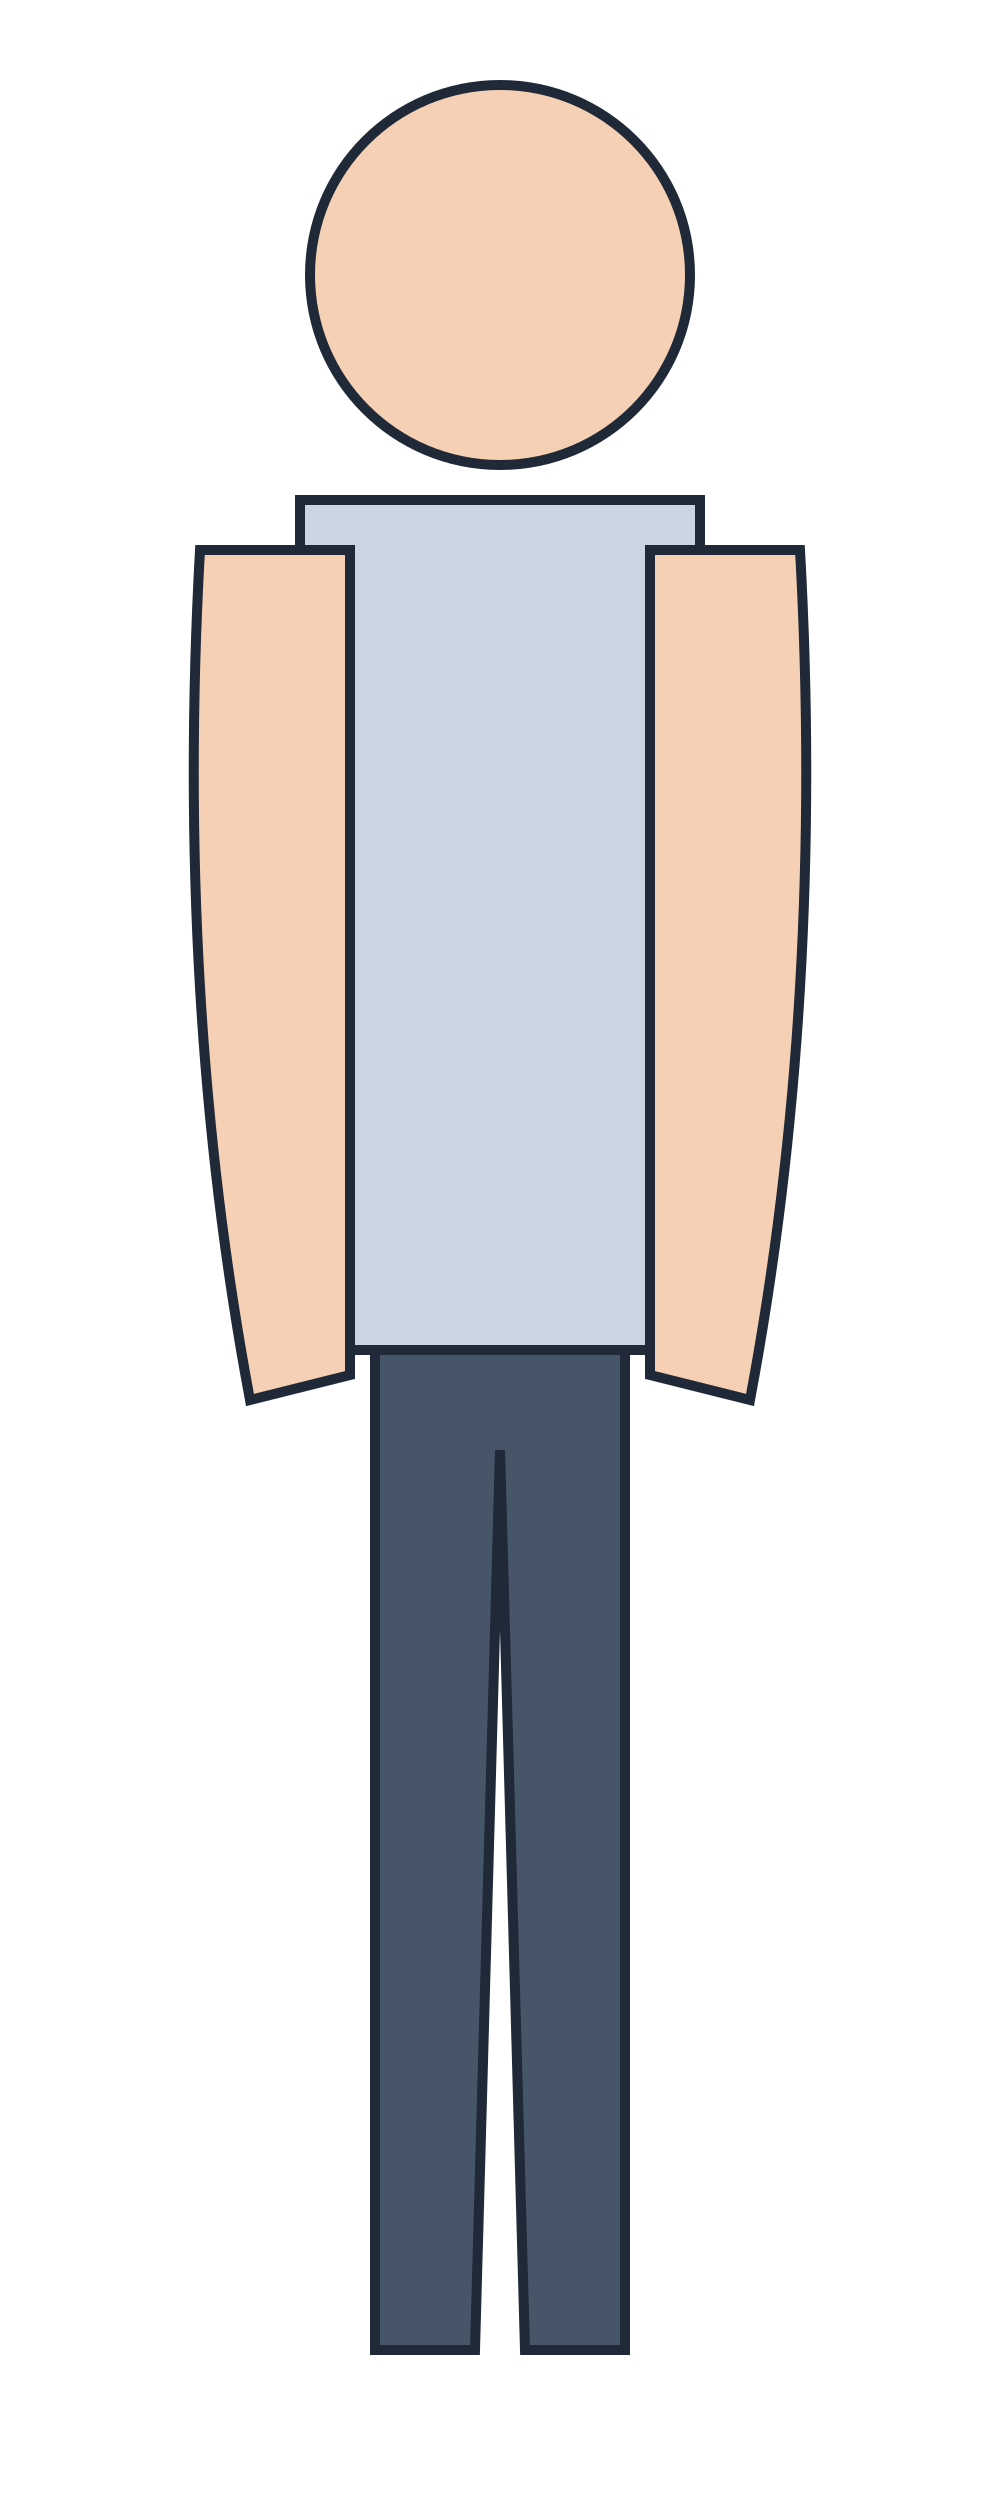
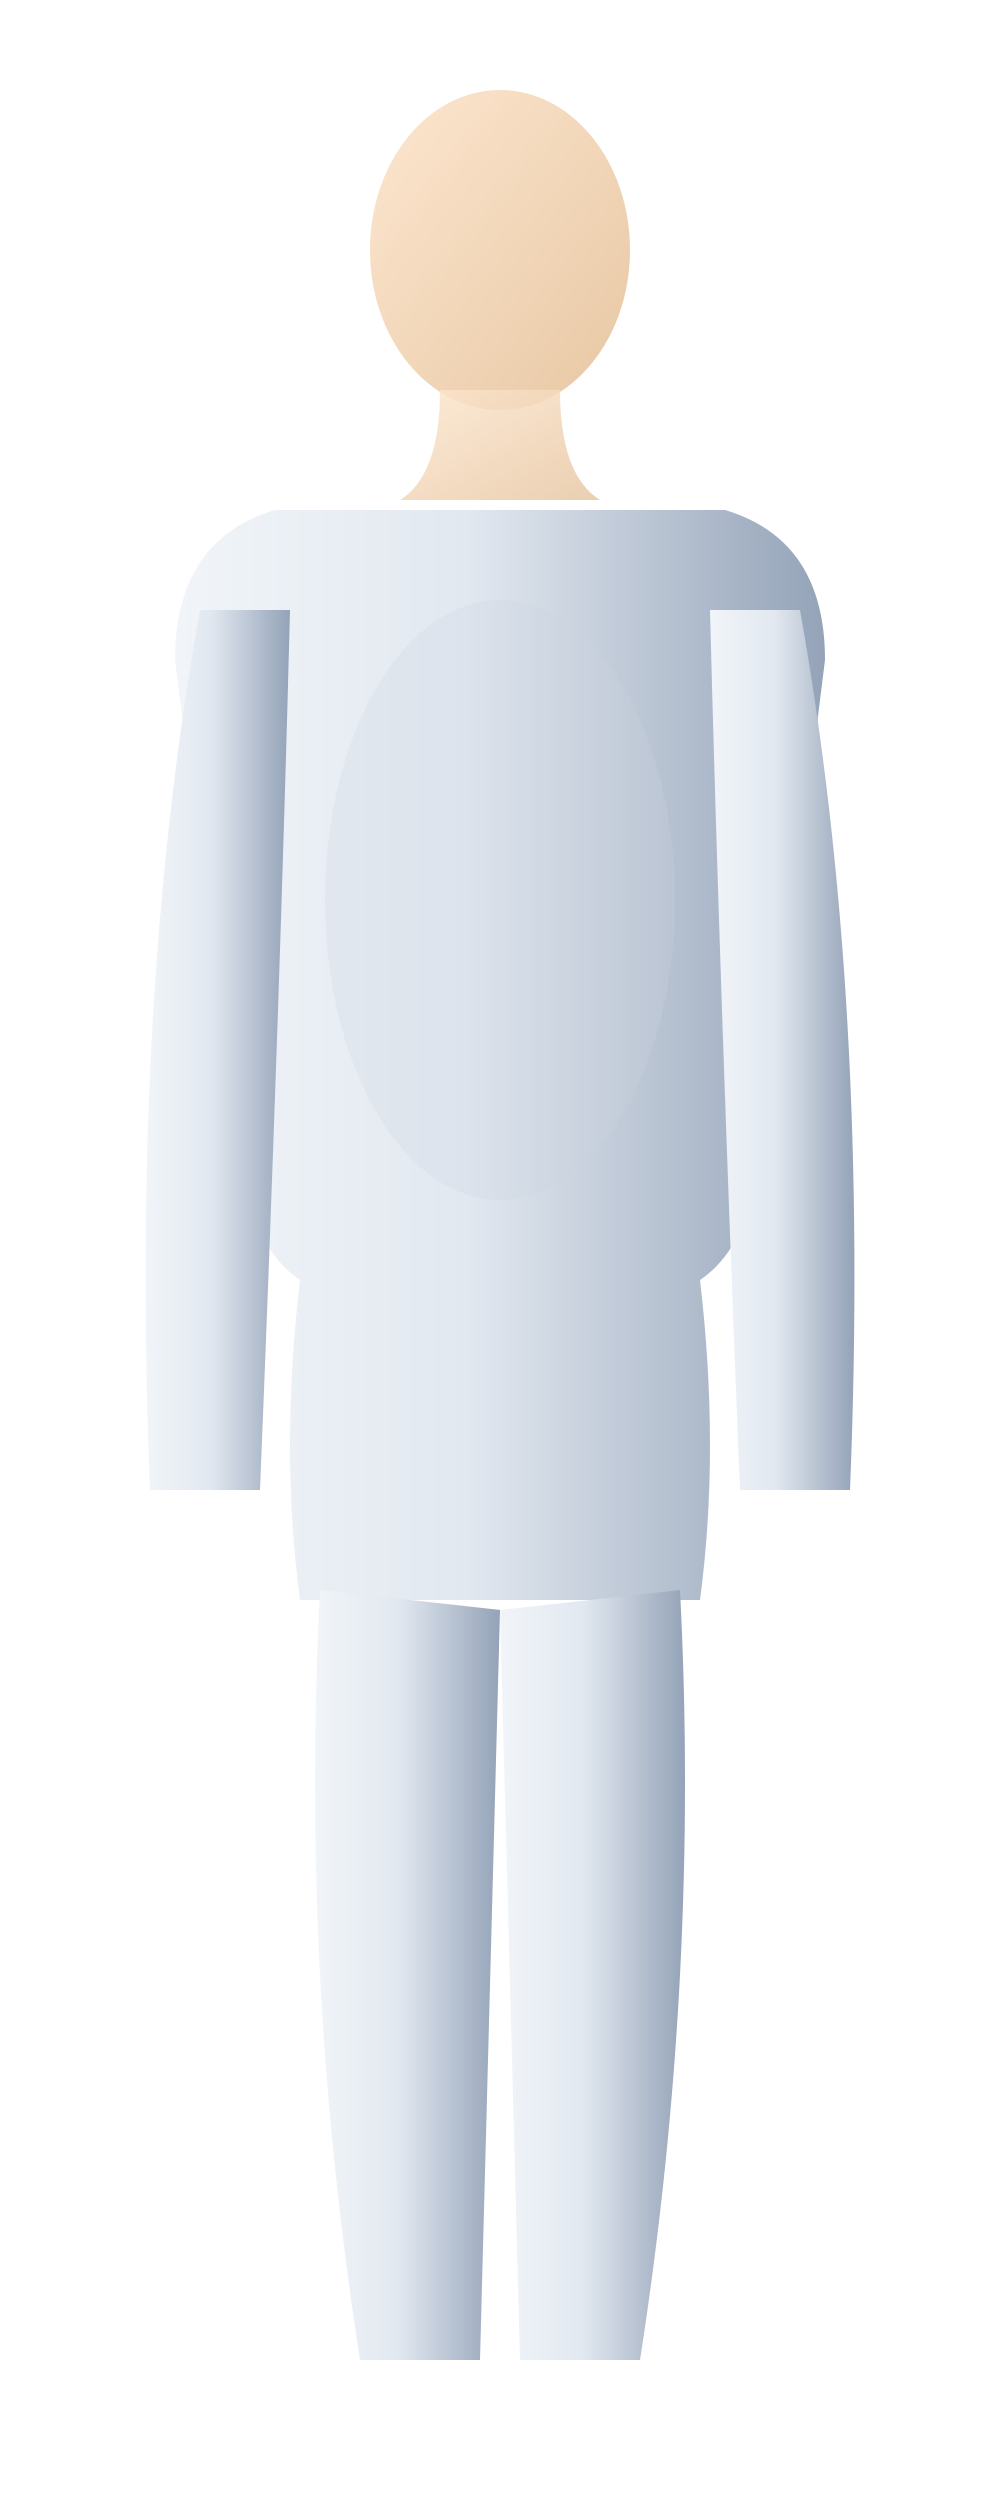
<svg xmlns="http://www.w3.org/2000/svg" viewBox="0 0 200 500" width="200" height="500">
-   <g fill="#f5d0b5" stroke="#1f2937" stroke-width="2">
-     <circle cx="100" cy="55" r="38" />
-     <path d="M60 100 L60 260 Q60 270 70 270 L130 270 Q140 270 140 260 L140 100 Z" fill="#cbd5e1" />
-     <path d="M40 110 Q35 200 50 280 L70 275 L70 110 Z" />
-     <path d="M160 110 Q165 200 150 280 L130 275 L130 110 Z" />
-     <path d="M75 270 L75 470 L95 470 L100 290 L105 470 L125 470 L125 270 Z" fill="#475569" />
-   </g>
+   <defs>
+     <linearGradient id="bodyM" x1="0" y1="0" x2="1" y2="0">
+       <stop offset="0" stop-color="#f1f5f9" />
+       <stop offset="0.45" stop-color="#e2e8f0" />
+       <stop offset="1" stop-color="#94a3b8" />
+     </linearGradient>
+     <linearGradient id="headM" x1="0" y1="0" x2="1" y2="1">
+       <stop offset="0" stop-color="#fde7d0" />
+       <stop offset="1" stop-color="#e7c7a3" />
+     </linearGradient>
+   </defs>
+   <ellipse cx="100" cy="50" rx="26" ry="32" fill="url(#headM)" />
+   <path d="M88 78 Q88 95 80 100 L120 100 Q112 95 112 78 Z" fill="url(#headM)" opacity="0.85" />
+   <path d="M55 102            Q35 108 35 132            L46 220            Q48 248 60 256            Q56 290 60 320            L140 320            Q144 290 140 256            Q152 248 154 220            L165 132            Q165 108 145 102 Z" fill="url(#bodyM)" />
+   <path d="M40 122 Q26 200 30 298 L52 298 Q56 200 58 122 Z" fill="url(#bodyM)" />
+   <path d="M160 122 Q174 200 170 298 L148 298 Q144 200 142 122 Z" fill="url(#bodyM)" />
+   <path d="M64 318 Q60 395 72 472 L96 472 L100 322 Z" fill="url(#bodyM)" />
+   <path d="M136 318 Q140 395 128 472 L104 472 L100 322 Z" fill="url(#bodyM)" />
+   <ellipse cx="100" cy="180" rx="35" ry="60" fill="#cbd5e1" opacity="0.25" />
</svg>
